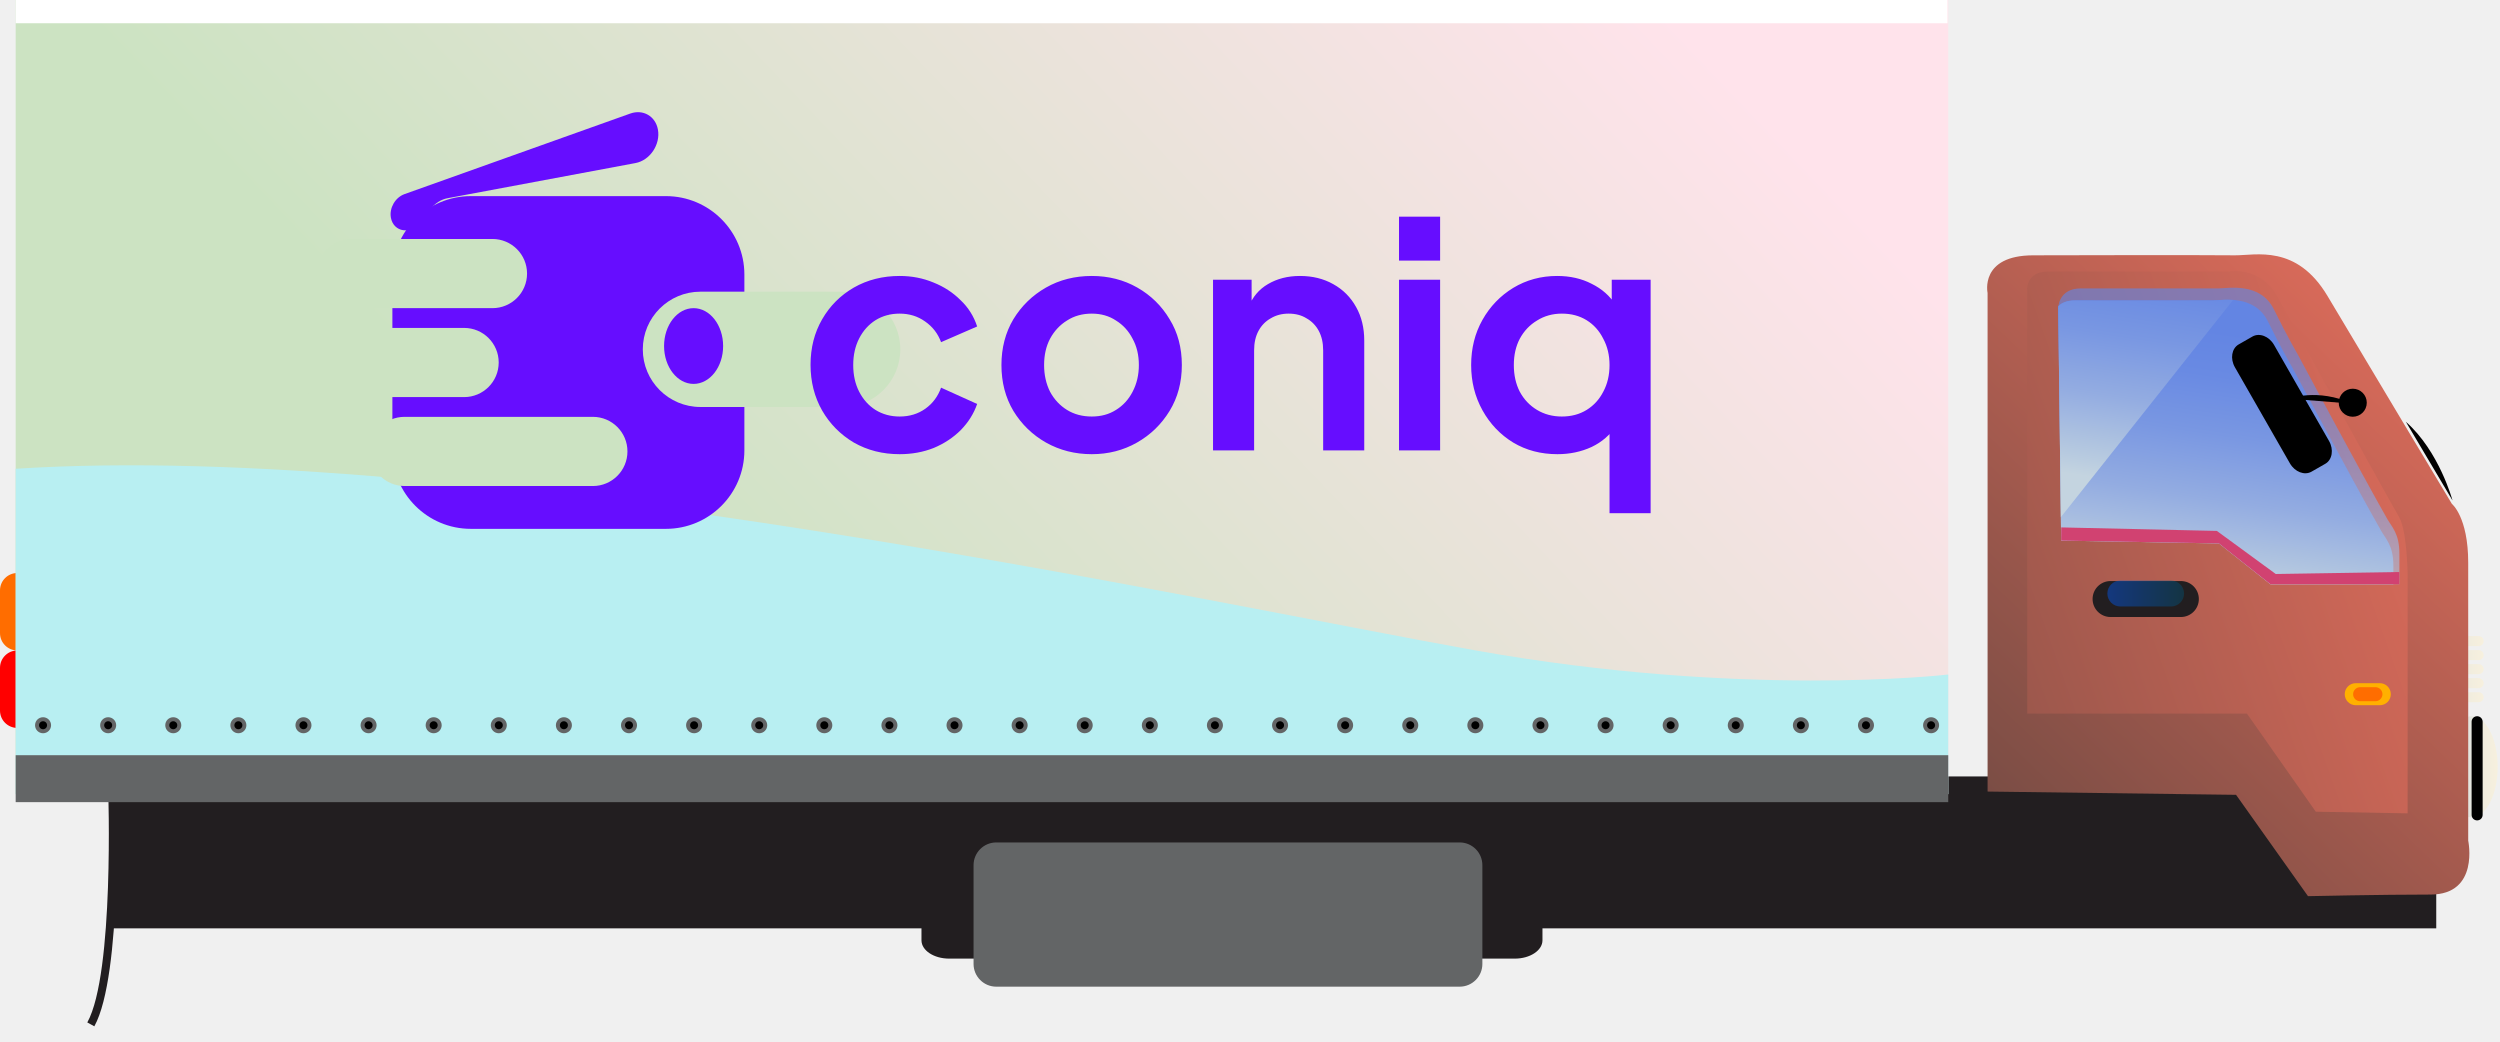
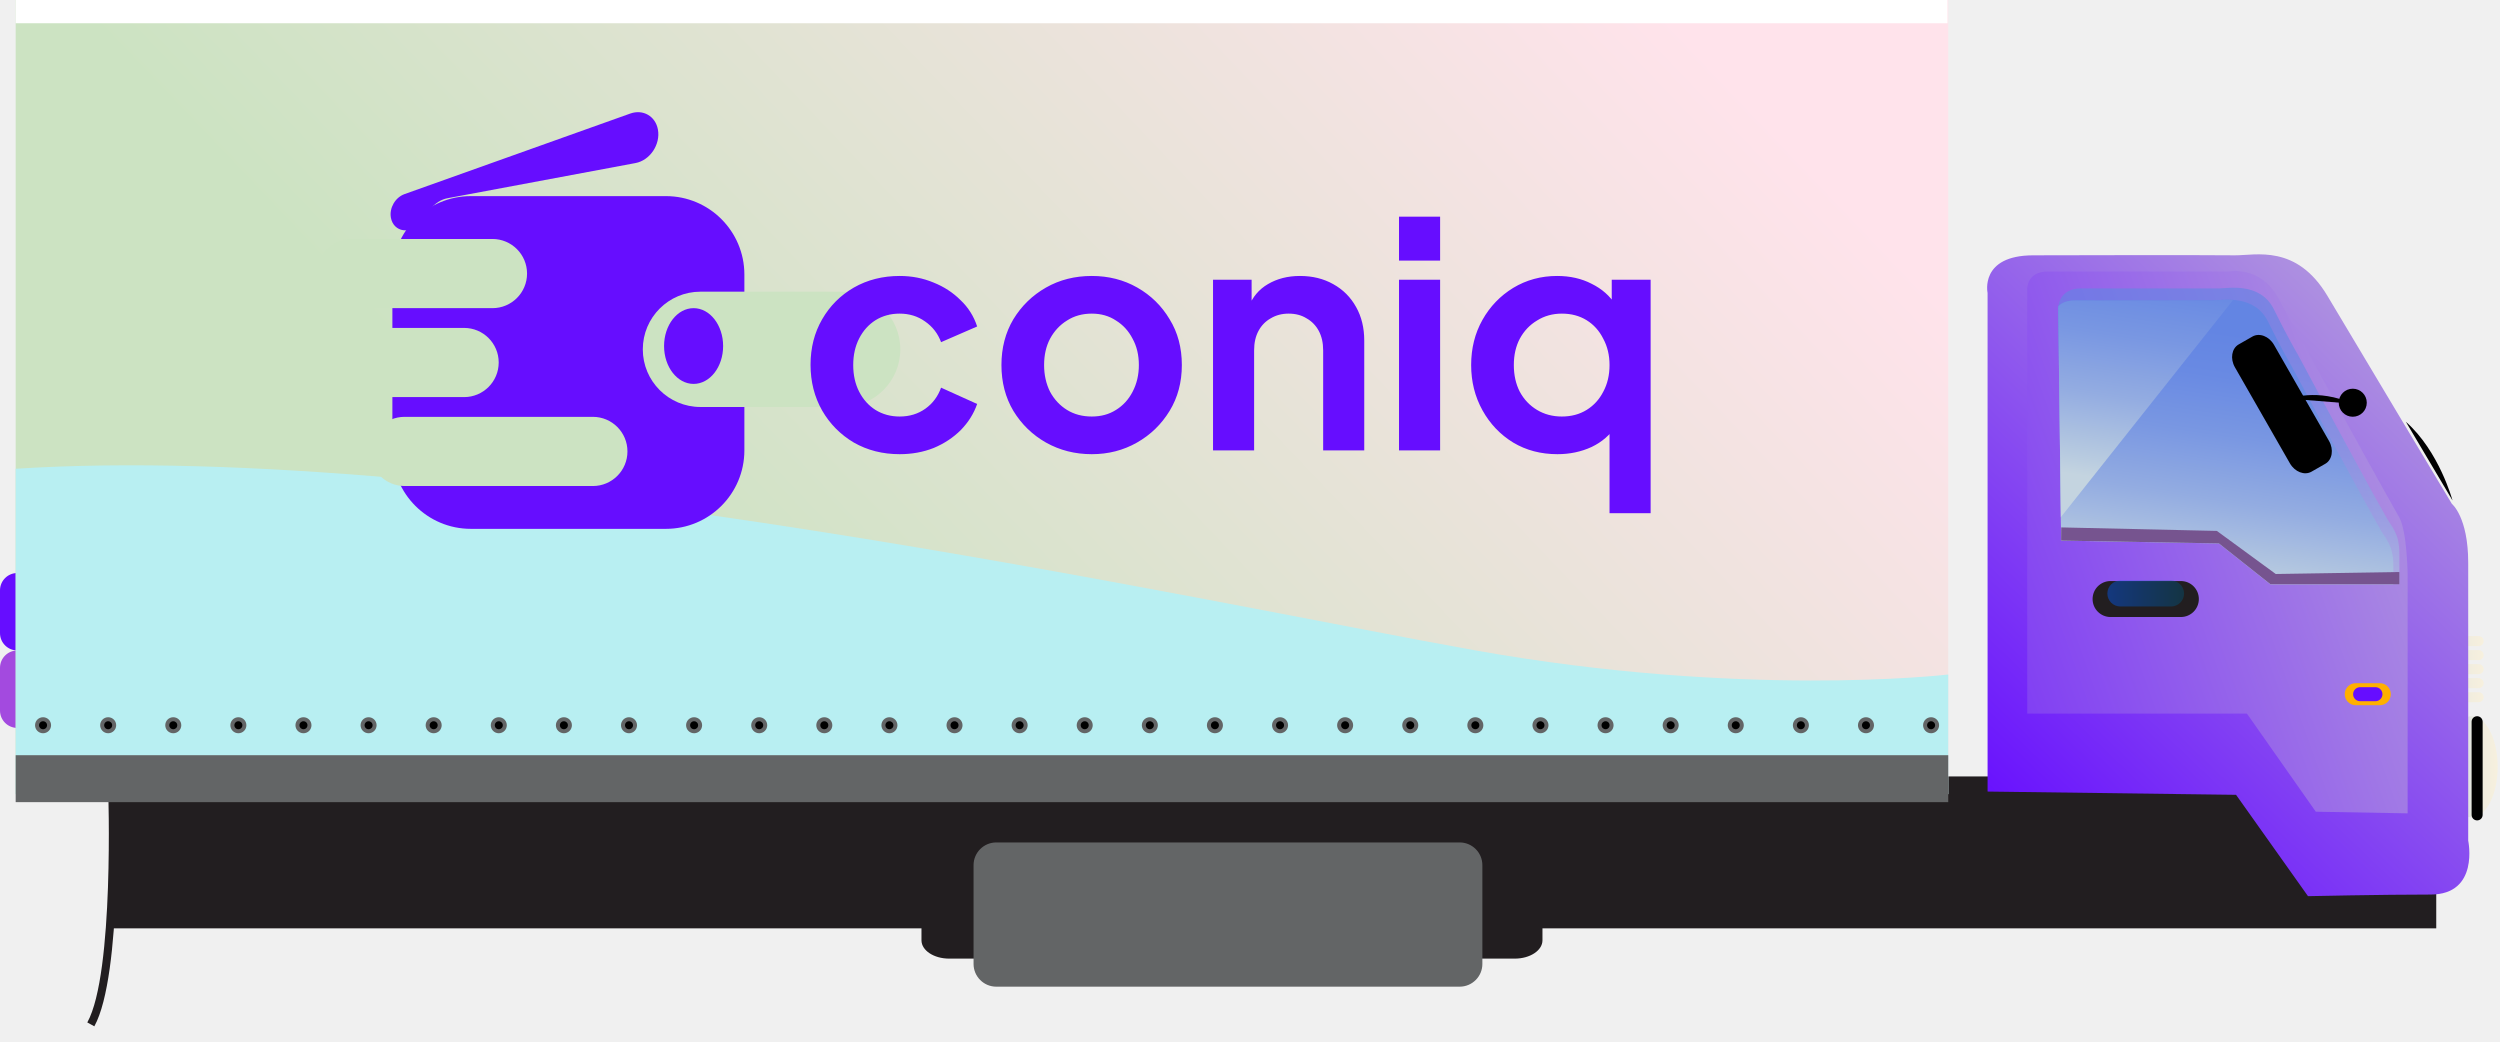
<svg xmlns="http://www.w3.org/2000/svg" width="156" height="65" viewBox="0 0 156 65" fill="none">
  <path d="M5.886 64.043L5.448 63.801C7.144 60.731 6.754 49.296 6.75 49.181L7.25 49.163C7.267 49.639 7.648 60.853 5.886 64.043Z" fill="#221E20" />
  <path d="M152.022 48.45H7.02V57.929H152.022V48.45Z" fill="#221E20" />
  <path d="M155.854 47.849C155.854 49.592 155.126 51.005 154.229 51.005C153.332 51.005 152.604 49.592 152.604 47.849C152.604 46.106 153.332 44.693 154.229 44.693C155.127 44.693 155.854 46.106 155.854 47.849Z" fill="url(#paint0_linear_151_4931)" />
  <path d="M154.917 50.849C154.917 51.039 154.763 51.193 154.573 51.193C154.382 51.193 154.229 51.04 154.229 50.849V45.036C154.229 44.846 154.382 44.692 154.573 44.692C154.762 44.692 154.917 44.846 154.917 45.036V50.849Z" fill="black" />
  <path d="M154.979 40.005C154.979 40.178 154.839 40.318 154.666 40.318H151.853C151.68 40.318 151.54 40.178 151.54 40.005C151.54 39.832 151.68 39.692 151.853 39.692H154.666C154.84 39.693 154.979 39.832 154.979 40.005Z" fill="url(#paint1_linear_151_4931)" />
  <path d="M154.979 40.88C154.979 41.053 154.839 41.193 154.666 41.193H151.853C151.68 41.193 151.54 41.053 151.54 40.88C151.54 40.707 151.68 40.567 151.853 40.567H154.666C154.84 40.568 154.979 40.707 154.979 40.88Z" fill="url(#paint2_linear_151_4931)" />
  <path d="M154.979 41.755C154.979 41.928 154.839 42.068 154.666 42.068H151.853C151.68 42.068 151.54 41.928 151.54 41.755C151.54 41.582 151.68 41.442 151.853 41.442H154.666C154.84 41.443 154.979 41.582 154.979 41.755Z" fill="url(#paint3_linear_151_4931)" />
  <path d="M154.979 42.63C154.979 42.803 154.839 42.943 154.666 42.943H151.853C151.68 42.943 151.54 42.803 151.54 42.63C151.54 42.457 151.68 42.317 151.853 42.317H154.666C154.84 42.318 154.979 42.457 154.979 42.63Z" fill="url(#paint4_linear_151_4931)" />
  <path d="M154.979 43.505C154.979 43.678 154.839 43.818 154.666 43.818H151.853C151.68 43.818 151.54 43.678 151.54 43.505C151.54 43.332 151.68 43.192 151.853 43.192H154.666C154.84 43.193 154.979 43.332 154.979 43.505Z" fill="url(#paint5_linear_151_4931)" />
  <path d="M124.025 49.393V18.279C124.025 18.279 123.515 15.932 126.882 15.932C130.248 15.932 135.787 15.901 139.459 15.932C140.749 15.943 143.306 15.219 145.244 18.483C147.182 21.748 152.996 31.439 152.996 31.439C152.996 31.439 154.016 32.254 154.016 35.111C154.016 37.967 154.016 52.454 154.016 52.454C154.016 52.454 154.73 55.82 151.67 55.82C148.609 55.82 144.019 55.921 144.019 55.921L139.53 49.597L124.025 49.393Z" fill="url(#paint6_linear_151_4931)" />
  <path d="M149.709 32.277C150.201 33.144 150.236 35.818 150.236 35.818V50.753L144.506 50.651L140.209 44.53H126.499V19.401V18.027C126.499 18.027 126.458 16.943 127.791 16.943C129.124 16.943 139.083 16.943 139.083 16.943C139.083 16.943 141.041 16.569 142.124 18.527C143.209 20.484 147.625 28.609 149.709 32.277Z" fill="url(#paint7_linear_151_4931)" />
  <path d="M137.208 37.379C137.208 37.999 136.706 38.502 136.086 38.502H131.699C131.08 38.502 130.577 37.999 130.577 37.379C130.577 36.759 131.08 36.257 131.699 36.257H136.086C136.706 36.257 137.208 36.759 137.208 37.379Z" fill="#221E20" />
  <path opacity="0.42" d="M136.285 37.035C136.285 37.482 135.923 37.845 135.475 37.845H132.31C131.863 37.845 131.499 37.482 131.499 37.035C131.499 36.588 131.862 36.225 132.31 36.225H135.475C135.923 36.226 136.285 36.588 136.285 37.035Z" fill="url(#paint8_linear_151_4931)" />
-   <path d="M2.166 39.506C2.166 40.105 1.682 40.589 1.084 40.589C0.485 40.589 0 40.105 0 39.506V36.839C0 36.24 0.485 35.756 1.084 35.756C1.682 35.756 2.166 36.24 2.166 36.839V39.506Z" fill="#FF6D00" />
-   <path d="M2.166 44.34C2.166 44.938 1.682 45.423 1.084 45.423C0.485 45.423 0 44.938 0 44.34V41.673C0 41.074 0.485 40.589 1.084 40.589C1.682 40.589 2.166 41.074 2.166 41.673V44.34Z" fill="#FF0000" />
+   <path d="M2.166 39.506C2.166 40.105 1.682 40.589 1.084 40.589C0.485 40.589 0 40.105 0 39.506V36.839C0 36.24 0.485 35.756 1.084 35.756C1.682 35.756 2.166 36.24 2.166 36.839V39.506Z" fill="#660DFF" />
+   <path d="M2.166 44.34C2.166 44.938 1.682 45.423 1.084 45.423C0.485 45.423 0 44.938 0 44.34V41.673C0 41.074 0.485 40.589 1.084 40.589C1.682 40.589 2.166 41.074 2.166 41.673V44.34Z" fill="#A34ADF" />
  <path d="M121.57 0H0.978V49.554H121.57V0Z" fill="url(#paint9_linear_151_4931)" />
  <path d="M121.57 42.09C121.28 42.123 108.721 43.554 92.084 40.589C75.263 37.591 29.151 27.437 0.979 29.251V49.554H121.57V42.09Z" fill="#B8EFF2" />
  <path d="M2.687 45.755C2.963 45.755 3.187 45.531 3.187 45.255C3.187 44.979 2.963 44.755 2.687 44.755C2.41 44.755 2.187 44.979 2.187 45.255C2.187 45.531 2.41 45.755 2.687 45.755Z" fill="#636566" />
  <path d="M2.687 45.505C2.825 45.505 2.937 45.393 2.937 45.255C2.937 45.117 2.825 45.005 2.687 45.005C2.548 45.005 2.437 45.117 2.437 45.255C2.437 45.393 2.548 45.505 2.687 45.505Z" fill="black" />
  <path d="M6.75 45.755C7.026 45.755 7.25 45.531 7.25 45.255C7.25 44.979 7.026 44.755 6.75 44.755C6.474 44.755 6.25 44.979 6.25 45.255C6.25 45.531 6.474 45.755 6.75 45.755Z" fill="#636566" />
  <path d="M6.75 45.505C6.888 45.505 7 45.393 7 45.255C7 45.117 6.888 45.005 6.75 45.005C6.612 45.005 6.5 45.117 6.5 45.255C6.5 45.393 6.612 45.505 6.75 45.505Z" fill="black" />
  <path d="M10.812 45.755C11.088 45.755 11.312 45.531 11.312 45.255C11.312 44.979 11.088 44.755 10.812 44.755C10.535 44.755 10.312 44.979 10.312 45.255C10.312 45.531 10.535 45.755 10.812 45.755Z" fill="#636566" />
  <path d="M10.812 45.505C10.95 45.505 11.062 45.393 11.062 45.255C11.062 45.117 10.95 45.005 10.812 45.005C10.674 45.005 10.562 45.117 10.562 45.255C10.562 45.393 10.674 45.505 10.812 45.505Z" fill="black" />
  <path d="M14.875 45.755C15.151 45.755 15.375 45.531 15.375 45.255C15.375 44.979 15.151 44.755 14.875 44.755C14.599 44.755 14.375 44.979 14.375 45.255C14.375 45.531 14.599 45.755 14.875 45.755Z" fill="#636566" />
  <path d="M14.875 45.505C15.013 45.505 15.125 45.393 15.125 45.255C15.125 45.117 15.013 45.005 14.875 45.005C14.737 45.005 14.625 45.117 14.625 45.255C14.625 45.393 14.737 45.505 14.875 45.505Z" fill="black" />
  <path d="M18.936 45.755C19.213 45.755 19.436 45.531 19.436 45.255C19.436 44.979 19.213 44.755 18.936 44.755C18.66 44.755 18.436 44.979 18.436 45.255C18.436 45.531 18.66 45.755 18.936 45.755Z" fill="#636566" />
  <path d="M18.936 45.505C19.075 45.505 19.186 45.393 19.186 45.255C19.186 45.117 19.075 45.005 18.936 45.005C18.799 45.005 18.686 45.117 18.686 45.255C18.686 45.393 18.799 45.505 18.936 45.505Z" fill="black" />
  <path d="M23 45.755C23.276 45.755 23.5 45.531 23.5 45.255C23.5 44.979 23.276 44.755 23 44.755C22.724 44.755 22.5 44.979 22.5 45.255C22.5 45.531 22.724 45.755 23 45.755Z" fill="#636566" />
  <path d="M23 45.505C23.138 45.505 23.25 45.393 23.25 45.255C23.25 45.117 23.138 45.005 23 45.005C22.862 45.005 22.75 45.117 22.75 45.255C22.75 45.393 22.862 45.505 23 45.505Z" fill="black" />
  <path d="M27.061 45.755C27.338 45.755 27.561 45.531 27.561 45.255C27.561 44.979 27.338 44.755 27.061 44.755C26.785 44.755 26.561 44.979 26.561 45.255C26.561 45.531 26.785 45.755 27.061 45.755Z" fill="#636566" />
  <path d="M27.061 45.505C27.2 45.505 27.311 45.393 27.311 45.255C27.311 45.117 27.2 45.005 27.061 45.005C26.924 45.005 26.811 45.117 26.811 45.255C26.811 45.393 26.924 45.505 27.061 45.505Z" fill="black" />
  <path d="M31.125 45.755C31.401 45.755 31.625 45.531 31.625 45.255C31.625 44.979 31.401 44.755 31.125 44.755C30.849 44.755 30.625 44.979 30.625 45.255C30.625 45.531 30.849 45.755 31.125 45.755Z" fill="#636566" />
  <path d="M31.125 45.505C31.263 45.505 31.375 45.393 31.375 45.255C31.375 45.117 31.263 45.005 31.125 45.005C30.987 45.005 30.875 45.117 30.875 45.255C30.875 45.393 30.987 45.505 31.125 45.505Z" fill="black" />
  <path d="M35.187 45.755C35.463 45.755 35.687 45.531 35.687 45.255C35.687 44.979 35.463 44.755 35.187 44.755C34.91 44.755 34.687 44.979 34.687 45.255C34.687 45.531 34.91 45.755 35.187 45.755Z" fill="#636566" />
  <path d="M35.187 45.505C35.325 45.505 35.437 45.393 35.437 45.255C35.437 45.117 35.325 45.005 35.187 45.005C35.048 45.005 34.937 45.117 34.937 45.255C34.937 45.393 35.048 45.505 35.187 45.505Z" fill="black" />
  <path d="M39.25 45.755C39.526 45.755 39.75 45.531 39.75 45.255C39.75 44.979 39.526 44.755 39.25 44.755C38.974 44.755 38.75 44.979 38.75 45.255C38.75 45.531 38.974 45.755 39.25 45.755Z" fill="#636566" />
  <path d="M39.25 45.505C39.388 45.505 39.5 45.393 39.5 45.255C39.5 45.117 39.388 45.005 39.25 45.005C39.112 45.005 39 45.117 39 45.255C39 45.393 39.112 45.505 39.25 45.505Z" fill="black" />
  <path d="M43.312 45.755C43.588 45.755 43.812 45.531 43.812 45.255C43.812 44.979 43.588 44.755 43.312 44.755C43.035 44.755 42.812 44.979 42.812 45.255C42.812 45.531 43.035 45.755 43.312 45.755Z" fill="#636566" />
  <path d="M43.312 45.505C43.45 45.505 43.562 45.393 43.562 45.255C43.562 45.117 43.45 45.005 43.312 45.005C43.173 45.005 43.062 45.117 43.062 45.255C43.062 45.393 43.173 45.505 43.312 45.505Z" fill="black" />
  <path d="M47.375 45.755C47.651 45.755 47.875 45.531 47.875 45.255C47.875 44.979 47.651 44.755 47.375 44.755C47.099 44.755 46.875 44.979 46.875 45.255C46.875 45.531 47.099 45.755 47.375 45.755Z" fill="#636566" />
  <path d="M47.375 45.505C47.513 45.505 47.625 45.393 47.625 45.255C47.625 45.117 47.513 45.005 47.375 45.005C47.237 45.005 47.125 45.117 47.125 45.255C47.125 45.393 47.237 45.505 47.375 45.505Z" fill="black" />
  <path d="M51.437 45.755C51.713 45.755 51.937 45.531 51.937 45.255C51.937 44.979 51.713 44.755 51.437 44.755C51.16 44.755 50.937 44.979 50.937 45.255C50.937 45.531 51.16 45.755 51.437 45.755Z" fill="#636566" />
  <path d="M51.437 45.505C51.575 45.505 51.687 45.393 51.687 45.255C51.687 45.117 51.575 45.005 51.437 45.005C51.298 45.005 51.187 45.117 51.187 45.255C51.187 45.393 51.298 45.505 51.437 45.505Z" fill="black" />
  <path d="M55.5 45.755C55.776 45.755 56 45.531 56 45.255C56 44.979 55.776 44.755 55.5 44.755C55.224 44.755 55 44.979 55 45.255C55 45.531 55.224 45.755 55.5 45.755Z" fill="#636566" />
  <path d="M55.5 45.505C55.638 45.505 55.75 45.393 55.75 45.255C55.75 45.117 55.638 45.005 55.5 45.005C55.362 45.005 55.25 45.117 55.25 45.255C55.25 45.393 55.362 45.505 55.5 45.505Z" fill="black" />
  <path d="M59.562 45.755C59.838 45.755 60.062 45.531 60.062 45.255C60.062 44.979 59.838 44.755 59.562 44.755C59.285 44.755 59.062 44.979 59.062 45.255C59.062 45.531 59.285 45.755 59.562 45.755Z" fill="#636566" />
  <path d="M59.562 45.505C59.7 45.505 59.812 45.393 59.812 45.255C59.812 45.117 59.7 45.005 59.562 45.005C59.423 45.005 59.312 45.117 59.312 45.255C59.312 45.393 59.423 45.505 59.562 45.505Z" fill="black" />
  <path d="M63.625 45.755C63.901 45.755 64.125 45.531 64.125 45.255C64.125 44.979 63.901 44.755 63.625 44.755C63.349 44.755 63.125 44.979 63.125 45.255C63.125 45.531 63.349 45.755 63.625 45.755Z" fill="#636566" />
  <path d="M63.625 45.505C63.763 45.505 63.875 45.393 63.875 45.255C63.875 45.117 63.763 45.005 63.625 45.005C63.487 45.005 63.375 45.117 63.375 45.255C63.375 45.393 63.487 45.505 63.625 45.505Z" fill="black" />
  <path d="M67.686 45.755C67.963 45.755 68.186 45.531 68.186 45.255C68.186 44.979 67.963 44.755 67.686 44.755C67.41 44.755 67.186 44.979 67.186 45.255C67.186 45.531 67.41 45.755 67.686 45.755Z" fill="#636566" />
  <path d="M67.686 45.505C67.825 45.505 67.936 45.393 67.936 45.255C67.936 45.117 67.825 45.005 67.686 45.005C67.549 45.005 67.436 45.117 67.436 45.255C67.436 45.393 67.549 45.505 67.686 45.505Z" fill="black" />
  <path d="M71.75 45.755C72.026 45.755 72.25 45.531 72.25 45.255C72.25 44.979 72.026 44.755 71.75 44.755C71.474 44.755 71.25 44.979 71.25 45.255C71.25 45.531 71.474 45.755 71.75 45.755Z" fill="#636566" />
  <path d="M71.75 45.505C71.888 45.505 72 45.393 72 45.255C72 45.117 71.888 45.005 71.75 45.005C71.612 45.005 71.5 45.117 71.5 45.255C71.5 45.393 71.612 45.505 71.75 45.505Z" fill="black" />
  <path d="M75.811 45.755C76.088 45.755 76.311 45.531 76.311 45.255C76.311 44.979 76.088 44.755 75.811 44.755C75.535 44.755 75.311 44.979 75.311 45.255C75.311 45.531 75.535 45.755 75.811 45.755Z" fill="#636566" />
  <path d="M75.811 45.505C75.95 45.505 76.061 45.393 76.061 45.255C76.061 45.117 75.95 45.005 75.811 45.005C75.674 45.005 75.561 45.117 75.561 45.255C75.561 45.393 75.674 45.505 75.811 45.505Z" fill="black" />
  <path d="M79.875 45.755C80.151 45.755 80.375 45.531 80.375 45.255C80.375 44.979 80.151 44.755 79.875 44.755C79.599 44.755 79.375 44.979 79.375 45.255C79.375 45.531 79.599 45.755 79.875 45.755Z" fill="#636566" />
  <path d="M79.875 45.505C80.013 45.505 80.125 45.393 80.125 45.255C80.125 45.117 80.013 45.005 79.875 45.005C79.737 45.005 79.625 45.117 79.625 45.255C79.625 45.393 79.737 45.505 79.875 45.505Z" fill="black" />
  <path d="M83.936 45.755C84.213 45.755 84.436 45.531 84.436 45.255C84.436 44.979 84.213 44.755 83.936 44.755C83.66 44.755 83.436 44.979 83.436 45.255C83.436 45.531 83.66 45.755 83.936 45.755Z" fill="#636566" />
  <path d="M83.936 45.505C84.075 45.505 84.186 45.393 84.186 45.255C84.186 45.117 84.075 45.005 83.936 45.005C83.799 45.005 83.686 45.117 83.686 45.255C83.686 45.393 83.799 45.505 83.936 45.505Z" fill="black" />
  <path d="M88 45.755C88.276 45.755 88.5 45.531 88.5 45.255C88.5 44.979 88.276 44.755 88 44.755C87.724 44.755 87.5 44.979 87.5 45.255C87.5 45.531 87.724 45.755 88 45.755Z" fill="#636566" />
  <path d="M88 45.505C88.138 45.505 88.25 45.393 88.25 45.255C88.25 45.117 88.138 45.005 88 45.005C87.862 45.005 87.75 45.117 87.75 45.255C87.75 45.393 87.862 45.505 88 45.505Z" fill="black" />
  <path d="M92.061 45.755C92.338 45.755 92.561 45.531 92.561 45.255C92.561 44.979 92.338 44.755 92.061 44.755C91.785 44.755 91.561 44.979 91.561 45.255C91.561 45.531 91.785 45.755 92.061 45.755Z" fill="#636566" />
  <path d="M92.061 45.505C92.2 45.505 92.311 45.393 92.311 45.255C92.311 45.117 92.2 45.005 92.061 45.005C91.924 45.005 91.811 45.117 91.811 45.255C91.811 45.393 91.924 45.505 92.061 45.505Z" fill="black" />
  <path d="M96.125 45.755C96.401 45.755 96.625 45.531 96.625 45.255C96.625 44.979 96.401 44.755 96.125 44.755C95.849 44.755 95.625 44.979 95.625 45.255C95.625 45.531 95.849 45.755 96.125 45.755Z" fill="#636566" />
  <path d="M96.125 45.505C96.263 45.505 96.375 45.393 96.375 45.255C96.375 45.117 96.263 45.005 96.125 45.005C95.987 45.005 95.875 45.117 95.875 45.255C95.875 45.393 95.987 45.505 96.125 45.505Z" fill="black" />
  <path d="M100.187 45.755C100.463 45.755 100.687 45.531 100.687 45.255C100.687 44.979 100.463 44.755 100.187 44.755C99.91 44.755 99.686 44.979 99.686 45.255C99.686 45.531 99.91 45.755 100.187 45.755Z" fill="#636566" />
  <path d="M100.187 45.505C100.325 45.505 100.437 45.393 100.437 45.255C100.437 45.117 100.325 45.005 100.187 45.005C100.048 45.005 99.936 45.117 99.936 45.255C99.936 45.393 100.048 45.505 100.187 45.505Z" fill="black" />
  <path d="M104.25 45.755C104.526 45.755 104.75 45.531 104.75 45.255C104.75 44.979 104.526 44.755 104.25 44.755C103.974 44.755 103.75 44.979 103.75 45.255C103.75 45.531 103.974 45.755 104.25 45.755Z" fill="#636566" />
  <path d="M104.25 45.505C104.388 45.505 104.5 45.393 104.5 45.255C104.5 45.117 104.388 45.005 104.25 45.005C104.112 45.005 104 45.117 104 45.255C104 45.393 104.112 45.505 104.25 45.505Z" fill="black" />
  <path d="M108.312 45.755C108.588 45.755 108.812 45.531 108.812 45.255C108.812 44.979 108.588 44.755 108.312 44.755C108.035 44.755 107.812 44.979 107.812 45.255C107.812 45.531 108.035 45.755 108.312 45.755Z" fill="#636566" />
  <path d="M108.312 45.505C108.45 45.505 108.562 45.393 108.562 45.255C108.562 45.117 108.45 45.005 108.312 45.005C108.173 45.005 108.062 45.117 108.062 45.255C108.062 45.393 108.173 45.505 108.312 45.505Z" fill="black" />
  <path d="M112.375 45.755C112.651 45.755 112.875 45.531 112.875 45.255C112.875 44.979 112.651 44.755 112.375 44.755C112.099 44.755 111.875 44.979 111.875 45.255C111.875 45.531 112.099 45.755 112.375 45.755Z" fill="#636566" />
  <path d="M112.375 45.505C112.513 45.505 112.625 45.393 112.625 45.255C112.625 45.117 112.513 45.005 112.375 45.005C112.237 45.005 112.125 45.117 112.125 45.255C112.125 45.393 112.237 45.505 112.375 45.505Z" fill="black" />
  <path d="M116.437 45.755C116.713 45.755 116.937 45.531 116.937 45.255C116.937 44.979 116.713 44.755 116.437 44.755C116.16 44.755 115.937 44.979 115.937 45.255C115.937 45.531 116.16 45.755 116.437 45.755Z" fill="#636566" />
  <path d="M116.437 45.505C116.575 45.505 116.687 45.393 116.687 45.255C116.687 45.117 116.575 45.005 116.437 45.005C116.298 45.005 116.187 45.117 116.187 45.255C116.187 45.393 116.298 45.505 116.437 45.505Z" fill="black" />
  <path d="M120.5 45.755C120.776 45.755 121 45.531 121 45.255C121 44.979 120.776 44.755 120.5 44.755C120.224 44.755 120 44.979 120 45.255C120 45.531 120.224 45.755 120.5 45.755Z" fill="#636566" />
  <path d="M120.5 45.505C120.638 45.505 120.75 45.393 120.75 45.255C120.75 45.117 120.638 45.005 120.5 45.005C120.362 45.005 120.25 45.117 120.25 45.255C120.25 45.393 120.362 45.505 120.5 45.505Z" fill="black" />
  <path d="M121.57 47.125H0.978V50.054H121.57V47.125Z" fill="#636566" />
  <path d="M121.522 0H0.978V1.45H121.522V0Z" fill="white" />
  <path opacity="0.64" d="M128.615 33.734L128.432 19.22C128.432 19.22 128.432 17.995 129.851 17.995C131.271 17.995 135.521 18.004 138.468 17.995C139.056 17.993 141.048 17.588 141.9 19.321C142.752 21.055 143.375 22.108 143.375 22.108C143.375 22.108 147.291 29.441 148.964 32.38C149.246 32.874 149.721 33.298 149.721 34.522C149.721 35.747 149.721 36.46 149.721 36.46H141.679L138.462 33.909L128.615 33.734Z" fill="url(#paint10_linear_151_4931)" />
  <path d="M143 22.859C143 22.859 142.377 21.806 141.525 20.072C140.673 18.339 138.681 18.744 138.093 18.746C135.146 18.755 130.896 18.746 129.476 18.746C128.975 18.746 128.653 18.9 128.444 19.098C128.433 19.173 128.432 19.221 128.432 19.221L128.615 33.735L138.462 33.911L141.679 36.462H149.346C149.346 36.151 149.346 35.753 149.346 35.274C149.346 34.05 148.871 33.626 148.589 33.132C146.916 30.193 143 22.859 143 22.859Z" fill="url(#paint11_linear_151_4931)" />
-   <path d="M149.721 36.461C149.721 36.461 149.721 36.189 149.721 35.695L142.006 35.817L138.332 33.129L128.621 32.91L128.615 33.733L138.462 33.909L141.679 36.46H149.721V36.461Z" fill="#D14271" />
+   <path d="M149.721 36.461C149.721 36.461 149.721 36.189 149.721 35.695L142.006 35.817L138.332 33.129L128.621 32.91L128.615 33.733L138.462 33.909L141.679 36.46H149.721V36.461Z" fill="#76548F" />
  <path d="M145.33 27.514C145.639 28.052 145.534 28.691 145.098 28.941L144.238 29.432C143.802 29.682 143.198 29.449 142.89 28.912L139.459 22.919C139.151 22.382 139.256 21.743 139.692 21.493L140.551 21.001C140.989 20.751 141.592 20.984 141.9 21.522L145.33 27.514Z" fill="black" />
  <path d="M142.875 24.88C142.875 24.88 144.563 24.192 146.813 25.193L142.875 24.88Z" fill="black" />
  <path d="M146.812 26.005C147.295 26.005 147.687 25.613 147.687 25.13C147.687 24.647 147.295 24.255 146.812 24.255C146.328 24.255 145.937 24.647 145.937 25.13C145.937 25.613 146.328 26.005 146.812 26.005Z" fill="black" />
  <path d="M149.187 43.318C149.187 43.698 148.879 44.006 148.499 44.006H146.999C146.619 44.006 146.311 43.698 146.311 43.318C146.311 42.938 146.619 42.63 146.999 42.63H148.499C148.88 42.63 149.187 42.938 149.187 43.318Z" fill="#FFB000" />
-   <path d="M148.665 43.318C148.665 43.56 148.469 43.756 148.227 43.756H147.272C147.031 43.756 146.834 43.561 146.834 43.318C146.834 43.077 147.03 42.88 147.272 42.88H148.227C148.469 42.88 148.665 43.076 148.665 43.318Z" fill="#FF6D00" />
+   <path d="M148.665 43.318C148.665 43.56 148.469 43.756 148.227 43.756H147.272C147.031 43.756 146.834 43.561 146.834 43.318C146.834 43.077 147.03 42.88 147.272 42.88H148.227C148.469 42.88 148.665 43.076 148.665 43.318Z" fill="#660DFF" />
  <path d="M150.125 26.318L153.038 31.231C153.038 31.231 152.209 28.152 150.125 26.318Z" fill="black" />
  <path d="M138.094 18.746C135.147 18.755 130.897 18.746 129.477 18.746C128.976 18.746 128.654 18.9 128.445 19.098C128.434 19.173 128.433 19.221 128.433 19.221L128.597 32.271L139.346 18.717C138.81 18.679 138.334 18.745 138.094 18.746Z" fill="url(#paint12_linear_151_4931)" />
  <path d="M96.25 58.676C96.25 59.307 95.476 59.818 94.521 59.818H59.229C58.274 59.818 57.5 59.307 57.5 58.676V53.709C57.5 53.079 58.274 52.567 59.229 52.567H94.52C95.475 52.567 96.249 53.079 96.249 53.709L96.25 58.676Z" fill="#221E20" />
  <path d="M92.5 60.151C92.5 60.933 91.865 61.568 91.083 61.568H62.167C61.385 61.568 60.75 60.933 60.75 60.151V53.986C60.75 53.203 61.385 52.568 62.167 52.568H91.083C91.865 52.568 92.5 53.203 92.5 53.986V60.151Z" fill="#636566" />
  <path d="M41.554 12.238H29.38C26.677 12.238 24.485 14.43 24.485 17.133V28.105C24.485 30.809 26.677 33 29.38 33H41.554C44.258 33 46.449 30.809 46.449 28.105V17.133C46.449 14.43 44.258 12.238 41.554 12.238Z" fill="#660DFF" />
  <path d="M24.392 13.588C24.281 12.98 24.662 12.319 25.244 12.112L39.327 7.086C40.127 6.801 40.901 7.247 41.054 8.083C41.225 9.012 40.56 10.006 39.654 10.175L27.927 12.368C27.517 12.444 27.13 12.694 26.852 13.06L26.235 13.872C25.638 14.658 24.558 14.491 24.392 13.588Z" fill="#660DFF" />
  <path d="M23.086 28.169C23.086 26.977 24.052 26.011 25.244 26.011H36.995C38.187 26.011 39.153 26.977 39.153 28.169C39.153 29.361 38.187 30.328 36.995 30.328H25.244C24.052 30.328 23.086 29.361 23.086 28.169Z" fill="#CCE3C2" />
  <path d="M40.111 21.799C40.111 19.812 41.722 18.201 43.709 18.201H52.581C54.568 18.201 56.179 19.812 56.179 21.799C56.179 23.785 54.568 25.396 52.581 25.396H43.709C41.722 25.396 40.111 23.785 40.111 21.799Z" fill="#CCE3C2" />
  <path d="M28.961 20.462H20.158C18.966 20.462 18 21.428 18 22.62C18 23.812 18.966 24.779 20.158 24.779H28.961C30.153 24.779 31.119 23.812 31.119 22.62C31.119 21.428 30.153 20.462 28.961 20.462Z" fill="#CCE3C2" />
  <path d="M30.729 14.912H21.927C20.735 14.912 19.769 15.879 19.769 17.07C19.769 18.263 20.735 19.229 21.927 19.229H30.729C31.921 19.229 32.888 18.263 32.888 17.07C32.888 15.879 31.921 14.912 30.729 14.912Z" fill="#CCE3C2" />
  <path d="M43.28 23.956C44.298 23.956 45.123 22.898 45.123 21.593C45.123 20.287 44.298 19.229 43.28 19.229C42.263 19.229 41.438 20.287 41.438 21.593C41.438 22.898 42.263 23.956 43.28 23.956Z" fill="#660DFF" />
  <path d="M56.138 28.341C55.081 28.341 54.128 28.099 53.28 27.616C52.445 27.12 51.785 26.455 51.303 25.619C50.82 24.771 50.578 23.818 50.578 22.761C50.578 21.704 50.82 20.757 51.303 19.922C51.785 19.087 52.445 18.427 53.28 17.944C54.128 17.461 55.081 17.22 56.138 17.22C56.895 17.22 57.6 17.357 58.253 17.631C58.906 17.892 59.467 18.258 59.937 18.728C60.42 19.184 60.766 19.733 60.974 20.372L58.723 21.351C58.527 20.816 58.194 20.385 57.724 20.059C57.267 19.733 56.739 19.57 56.138 19.57C55.577 19.57 55.075 19.706 54.631 19.981C54.2 20.255 53.861 20.633 53.613 21.116C53.365 21.599 53.241 22.154 53.241 22.78C53.241 23.407 53.365 23.962 53.613 24.445C53.861 24.928 54.2 25.306 54.631 25.58C55.075 25.854 55.577 25.991 56.138 25.991C56.752 25.991 57.287 25.828 57.744 25.502C58.201 25.176 58.527 24.738 58.723 24.19L60.974 25.208C60.766 25.809 60.426 26.35 59.956 26.833C59.486 27.303 58.925 27.675 58.273 27.949C57.62 28.21 56.908 28.341 56.138 28.341ZM68.128 28.341C67.084 28.341 66.131 28.099 65.27 27.616C64.421 27.134 63.743 26.474 63.234 25.639C62.738 24.804 62.49 23.851 62.49 22.78C62.49 21.71 62.738 20.757 63.234 19.922C63.743 19.087 64.421 18.427 65.27 17.944C66.118 17.461 67.071 17.22 68.128 17.22C69.172 17.22 70.119 17.461 70.967 17.944C71.816 18.427 72.488 19.087 72.984 19.922C73.493 20.744 73.747 21.697 73.747 22.78C73.747 23.851 73.493 24.804 72.984 25.639C72.475 26.474 71.796 27.134 70.948 27.616C70.1 28.099 69.16 28.341 68.128 28.341ZM68.128 25.991C68.703 25.991 69.205 25.854 69.636 25.58C70.08 25.306 70.425 24.928 70.674 24.445C70.934 23.949 71.065 23.394 71.065 22.78C71.065 22.154 70.934 21.606 70.674 21.136C70.425 20.653 70.08 20.274 69.636 20C69.205 19.713 68.703 19.57 68.128 19.57C67.541 19.57 67.026 19.713 66.582 20C66.138 20.274 65.785 20.653 65.524 21.136C65.276 21.606 65.152 22.154 65.152 22.78C65.152 23.394 65.276 23.949 65.524 24.445C65.785 24.928 66.138 25.306 66.582 25.58C67.026 25.854 67.541 25.991 68.128 25.991ZM75.693 28.106V17.455H78.101V19.55L77.905 19.178C78.153 18.538 78.557 18.055 79.119 17.729C79.693 17.39 80.359 17.22 81.116 17.22C81.899 17.22 82.591 17.39 83.191 17.729C83.805 18.068 84.281 18.545 84.62 19.158C84.96 19.759 85.129 20.457 85.129 21.253V28.106H82.565V21.86C82.565 21.39 82.473 20.986 82.291 20.646C82.108 20.307 81.853 20.046 81.527 19.863C81.214 19.667 80.842 19.57 80.411 19.57C79.993 19.57 79.621 19.667 79.295 19.863C78.969 20.046 78.714 20.307 78.531 20.646C78.348 20.986 78.257 21.39 78.257 21.86V28.106H75.693ZM87.298 28.106V17.455H89.863V28.106H87.298ZM87.298 16.261V13.52H89.863V16.261H87.298ZM100.435 32.022V26.05L100.846 26.559C100.48 27.134 99.971 27.577 99.319 27.89C98.666 28.191 97.954 28.341 97.184 28.341C96.153 28.341 95.233 28.099 94.424 27.616C93.614 27.12 92.975 26.448 92.505 25.6C92.035 24.751 91.8 23.812 91.8 22.78C91.8 21.736 92.035 20.796 92.505 19.961C92.975 19.126 93.614 18.46 94.424 17.964C95.246 17.468 96.159 17.22 97.165 17.22C97.974 17.22 98.692 17.383 99.319 17.709C99.958 18.023 100.46 18.466 100.826 19.041L100.572 19.57V17.455H102.999V32.022H100.435ZM97.459 25.991C98.046 25.991 98.561 25.854 99.005 25.58C99.449 25.306 99.795 24.928 100.043 24.445C100.304 23.962 100.435 23.407 100.435 22.78C100.435 22.167 100.304 21.619 100.043 21.136C99.795 20.64 99.449 20.255 99.005 19.981C98.561 19.706 98.046 19.57 97.459 19.57C96.884 19.57 96.368 19.713 95.912 20C95.455 20.274 95.096 20.653 94.835 21.136C94.587 21.606 94.463 22.154 94.463 22.78C94.463 23.407 94.587 23.962 94.835 24.445C95.096 24.928 95.455 25.306 95.912 25.58C96.368 25.854 96.884 25.991 97.459 25.991Z" fill="#660DFF" />
  <defs>
    <linearGradient id="paint0_linear_151_4931" x1="152.604" y1="47.849" x2="155.854" y2="47.849" gradientUnits="userSpaceOnUse">
      <stop offset="0.006" stop-color="#C4D4E0" />
      <stop offset="0.038" stop-color="#C7D5E0" />
      <stop offset="0.411" stop-color="#E1E4DF" />
      <stop offset="0.743" stop-color="#F1EDDE" />
      <stop offset="1" stop-color="#F7F0DE" />
    </linearGradient>
    <linearGradient id="paint1_linear_151_4931" x1="151.542" y1="40.005" x2="154.979" y2="40.005" gradientUnits="userSpaceOnUse">
      <stop offset="0.006" stop-color="#C4D4E0" />
      <stop offset="0.038" stop-color="#C7D5E0" />
      <stop offset="0.411" stop-color="#E1E4DF" />
      <stop offset="0.743" stop-color="#F1EDDE" />
      <stop offset="1" stop-color="#F7F0DE" />
    </linearGradient>
    <linearGradient id="paint2_linear_151_4931" x1="151.542" y1="40.88" x2="154.979" y2="40.88" gradientUnits="userSpaceOnUse">
      <stop offset="0.006" stop-color="#C4D4E0" />
      <stop offset="0.038" stop-color="#C7D5E0" />
      <stop offset="0.411" stop-color="#E1E4DF" />
      <stop offset="0.743" stop-color="#F1EDDE" />
      <stop offset="1" stop-color="#F7F0DE" />
    </linearGradient>
    <linearGradient id="paint3_linear_151_4931" x1="151.542" y1="41.755" x2="154.979" y2="41.755" gradientUnits="userSpaceOnUse">
      <stop offset="0.006" stop-color="#C4D4E0" />
      <stop offset="0.038" stop-color="#C7D5E0" />
      <stop offset="0.411" stop-color="#E1E4DF" />
      <stop offset="0.743" stop-color="#F1EDDE" />
      <stop offset="1" stop-color="#F7F0DE" />
    </linearGradient>
    <linearGradient id="paint4_linear_151_4931" x1="151.542" y1="42.63" x2="154.979" y2="42.63" gradientUnits="userSpaceOnUse">
      <stop offset="0.006" stop-color="#C4D4E0" />
      <stop offset="0.038" stop-color="#C7D5E0" />
      <stop offset="0.411" stop-color="#E1E4DF" />
      <stop offset="0.743" stop-color="#F1EDDE" />
      <stop offset="1" stop-color="#F7F0DE" />
    </linearGradient>
    <linearGradient id="paint5_linear_151_4931" x1="151.542" y1="43.505" x2="154.979" y2="43.505" gradientUnits="userSpaceOnUse">
      <stop offset="0.006" stop-color="#C4D4E0" />
      <stop offset="0.038" stop-color="#C7D5E0" />
      <stop offset="0.411" stop-color="#E1E4DF" />
      <stop offset="0.743" stop-color="#F1EDDE" />
      <stop offset="1" stop-color="#F7F0DE" />
    </linearGradient>
    <linearGradient id="paint6_linear_151_4931" x1="152.141" y1="22.176" x2="123.891" y2="51.676" gradientUnits="userSpaceOnUse">
-       <stop offset="0.006" stop-color="#DB6B5A" />
-       <stop offset="0.994" stop-color="#774C44" />
+       <stop offset="0.006" stop-color="#B095DF" />
+       <stop offset="0.994" stop-color="#660DFF" />
    </linearGradient>
    <linearGradient id="paint7_linear_151_4931" x1="152.468" y1="28.977" x2="107.718" y2="44.977" gradientUnits="userSpaceOnUse">
-       <stop offset="0.006" stop-color="#DB6B5A" />
-       <stop offset="0.994" stop-color="#774C44" />
+       <stop stop-color="#B095DF" />
+       <stop offset="0.994" stop-color="#660DFF" />
    </linearGradient>
    <linearGradient id="paint8_linear_151_4931" x1="131.5" y1="37.035" x2="136.285" y2="37.035" gradientUnits="userSpaceOnUse">
      <stop offset="0.006" stop-color="#005CFF" />
      <stop offset="0.994" stop-color="#005473" />
    </linearGradient>
    <linearGradient id="paint9_linear_151_4931" x1="43.302" y1="41.899" x2="97.044" y2="-9.301" gradientUnits="userSpaceOnUse">
      <stop offset="0.006" stop-color="#CCE3C2" />
      <stop offset="0.976" stop-color="#FFE3EB" />
    </linearGradient>
    <linearGradient id="paint10_linear_151_4931" x1="137.72" y1="36.867" x2="140.22" y2="20.179" gradientUnits="userSpaceOnUse">
      <stop offset="0.006" stop-color="#C4D4E0" />
      <stop offset="0.081" stop-color="#B8CBE0" />
      <stop offset="0.352" stop-color="#93ACE1" />
      <stop offset="0.603" stop-color="#7997E2" />
      <stop offset="0.827" stop-color="#698AE3" />
      <stop offset="1" stop-color="#6385E3" />
    </linearGradient>
    <linearGradient id="paint11_linear_151_4931" x1="137.544" y1="36.796" x2="139.933" y2="20.847" gradientUnits="userSpaceOnUse">
      <stop offset="0.006" stop-color="#C4D4E0" />
      <stop offset="0.081" stop-color="#B8CBE0" />
      <stop offset="0.352" stop-color="#93ACE1" />
      <stop offset="0.603" stop-color="#7997E2" />
      <stop offset="0.827" stop-color="#698AE3" />
      <stop offset="1" stop-color="#6385E3" />
    </linearGradient>
    <linearGradient id="paint12_linear_151_4931" x1="132.239" y1="30.103" x2="134.438" y2="15.23" gradientUnits="userSpaceOnUse">
      <stop offset="0.006" stop-color="#C4D4E0" />
      <stop offset="0.081" stop-color="#B8CBE0" />
      <stop offset="0.352" stop-color="#93ACE1" />
      <stop offset="0.603" stop-color="#7997E2" />
      <stop offset="0.827" stop-color="#698AE3" />
      <stop offset="1" stop-color="#6385E3" />
    </linearGradient>
  </defs>
</svg>
